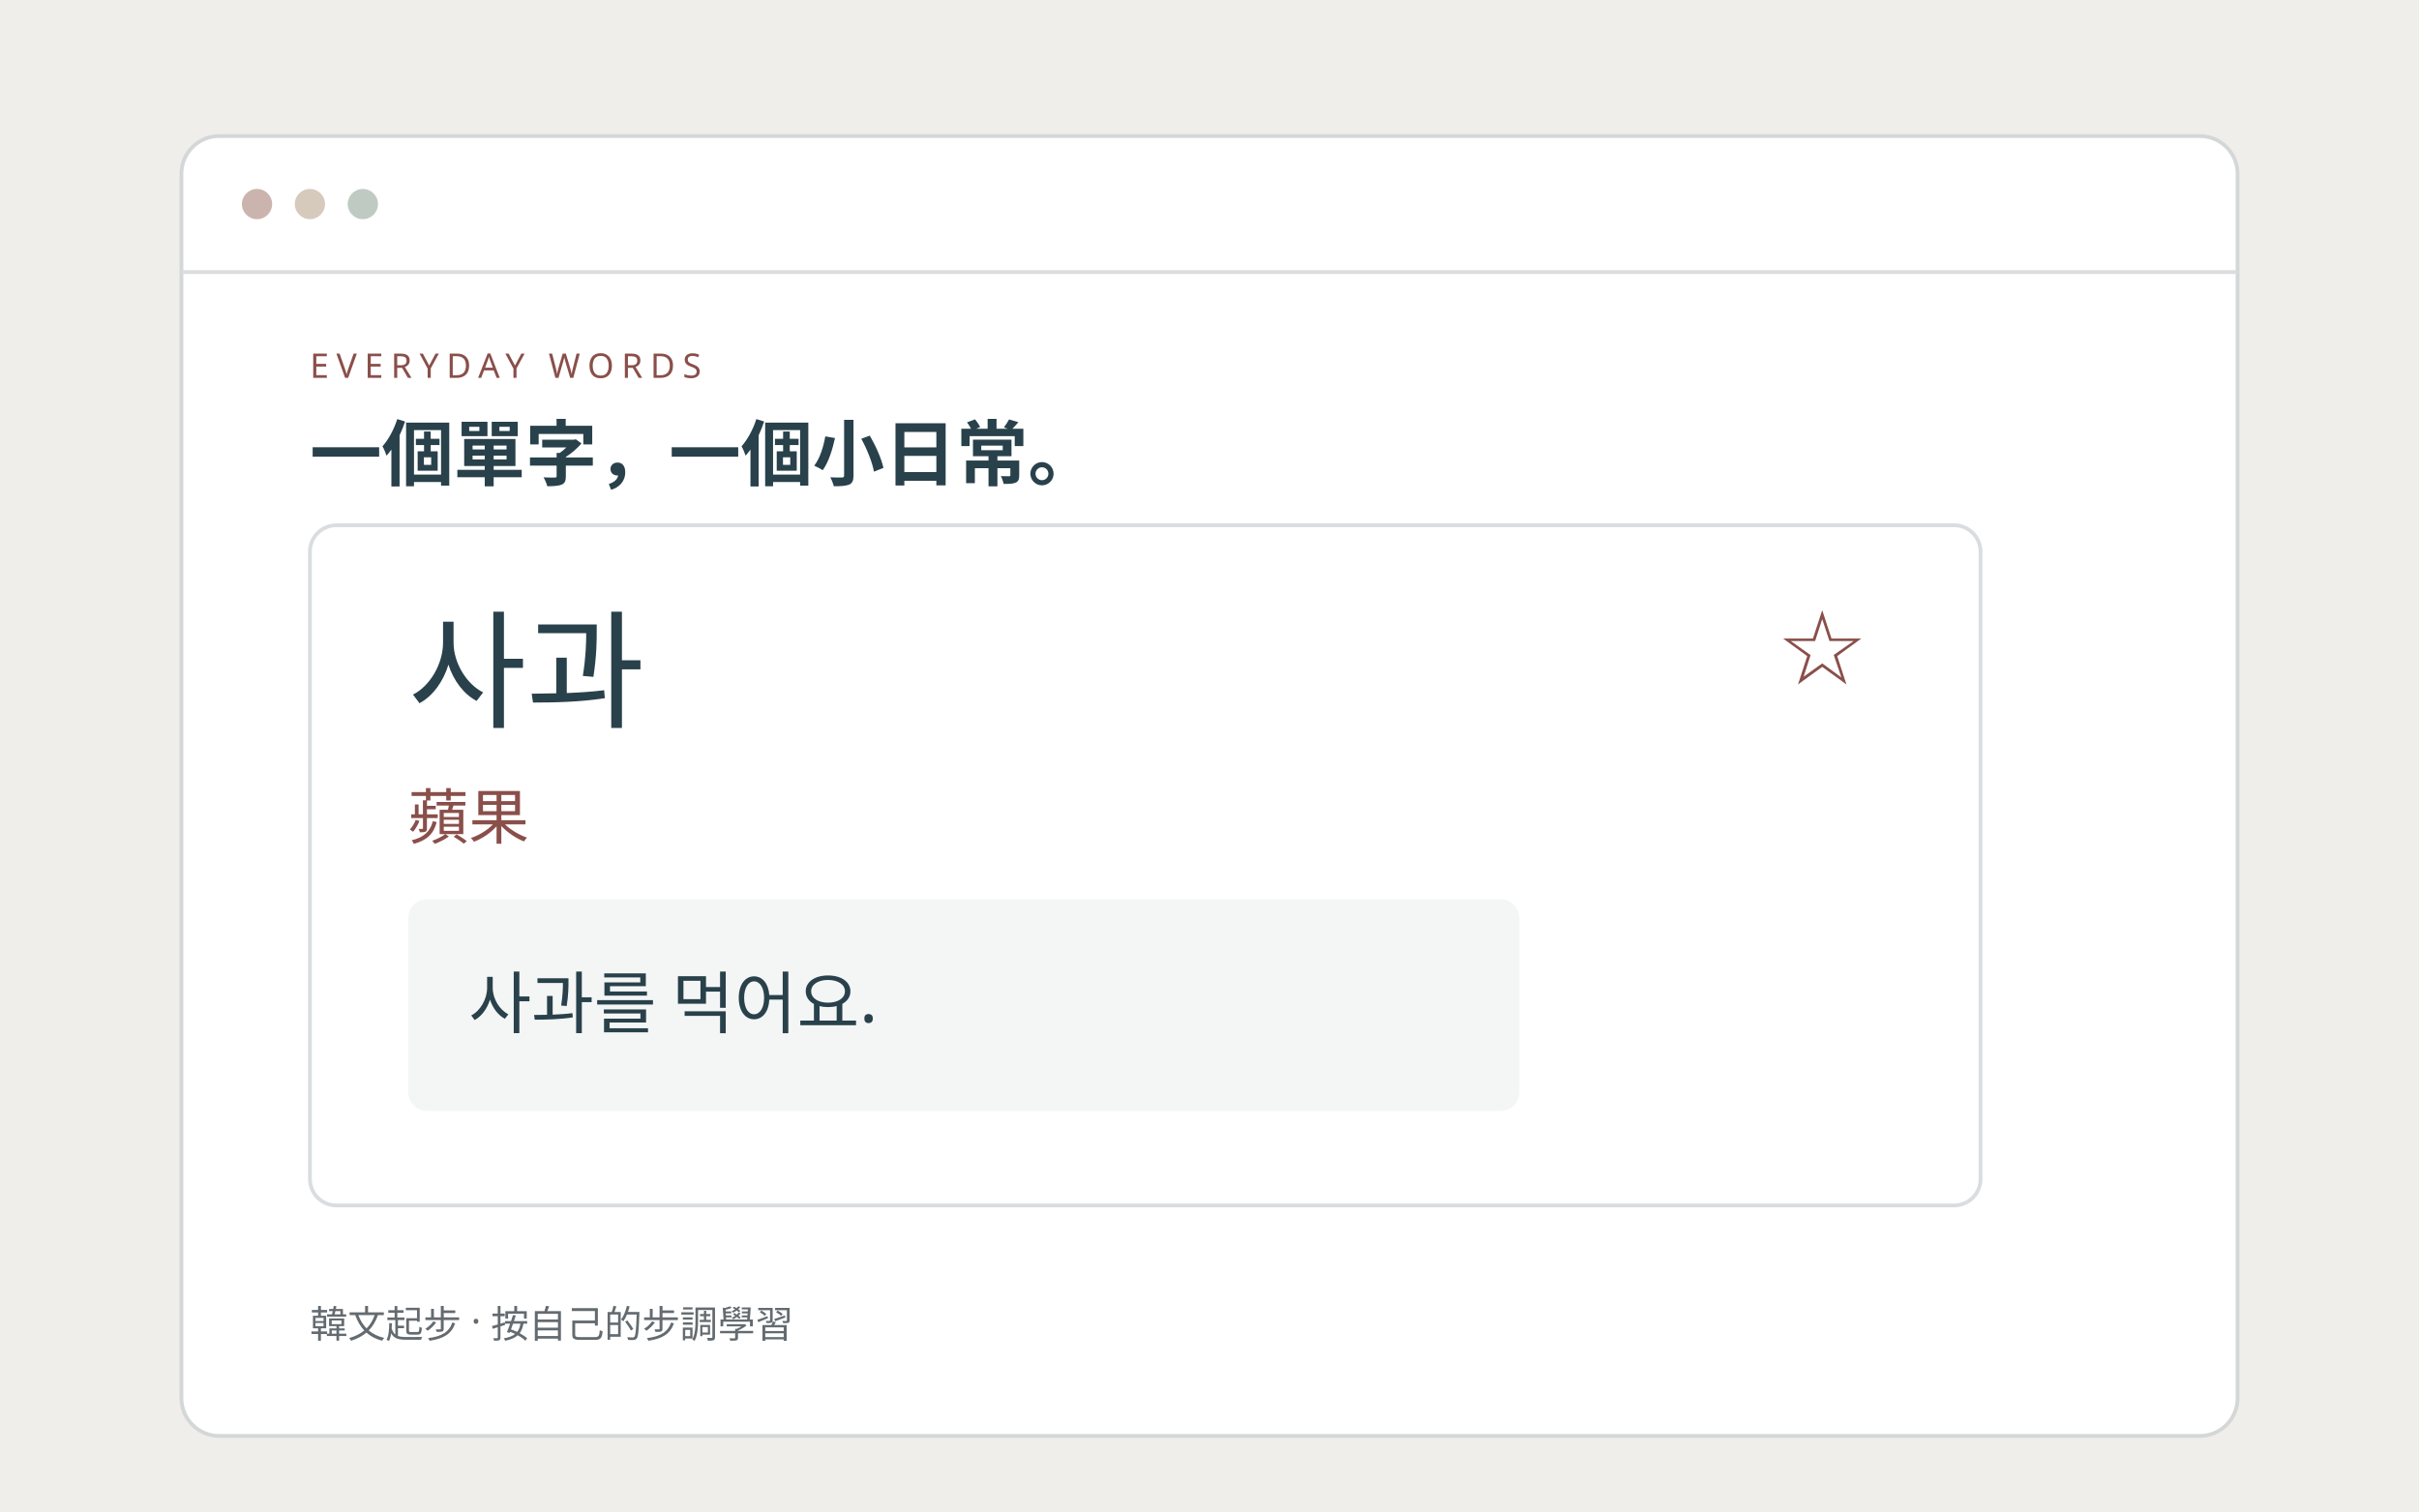
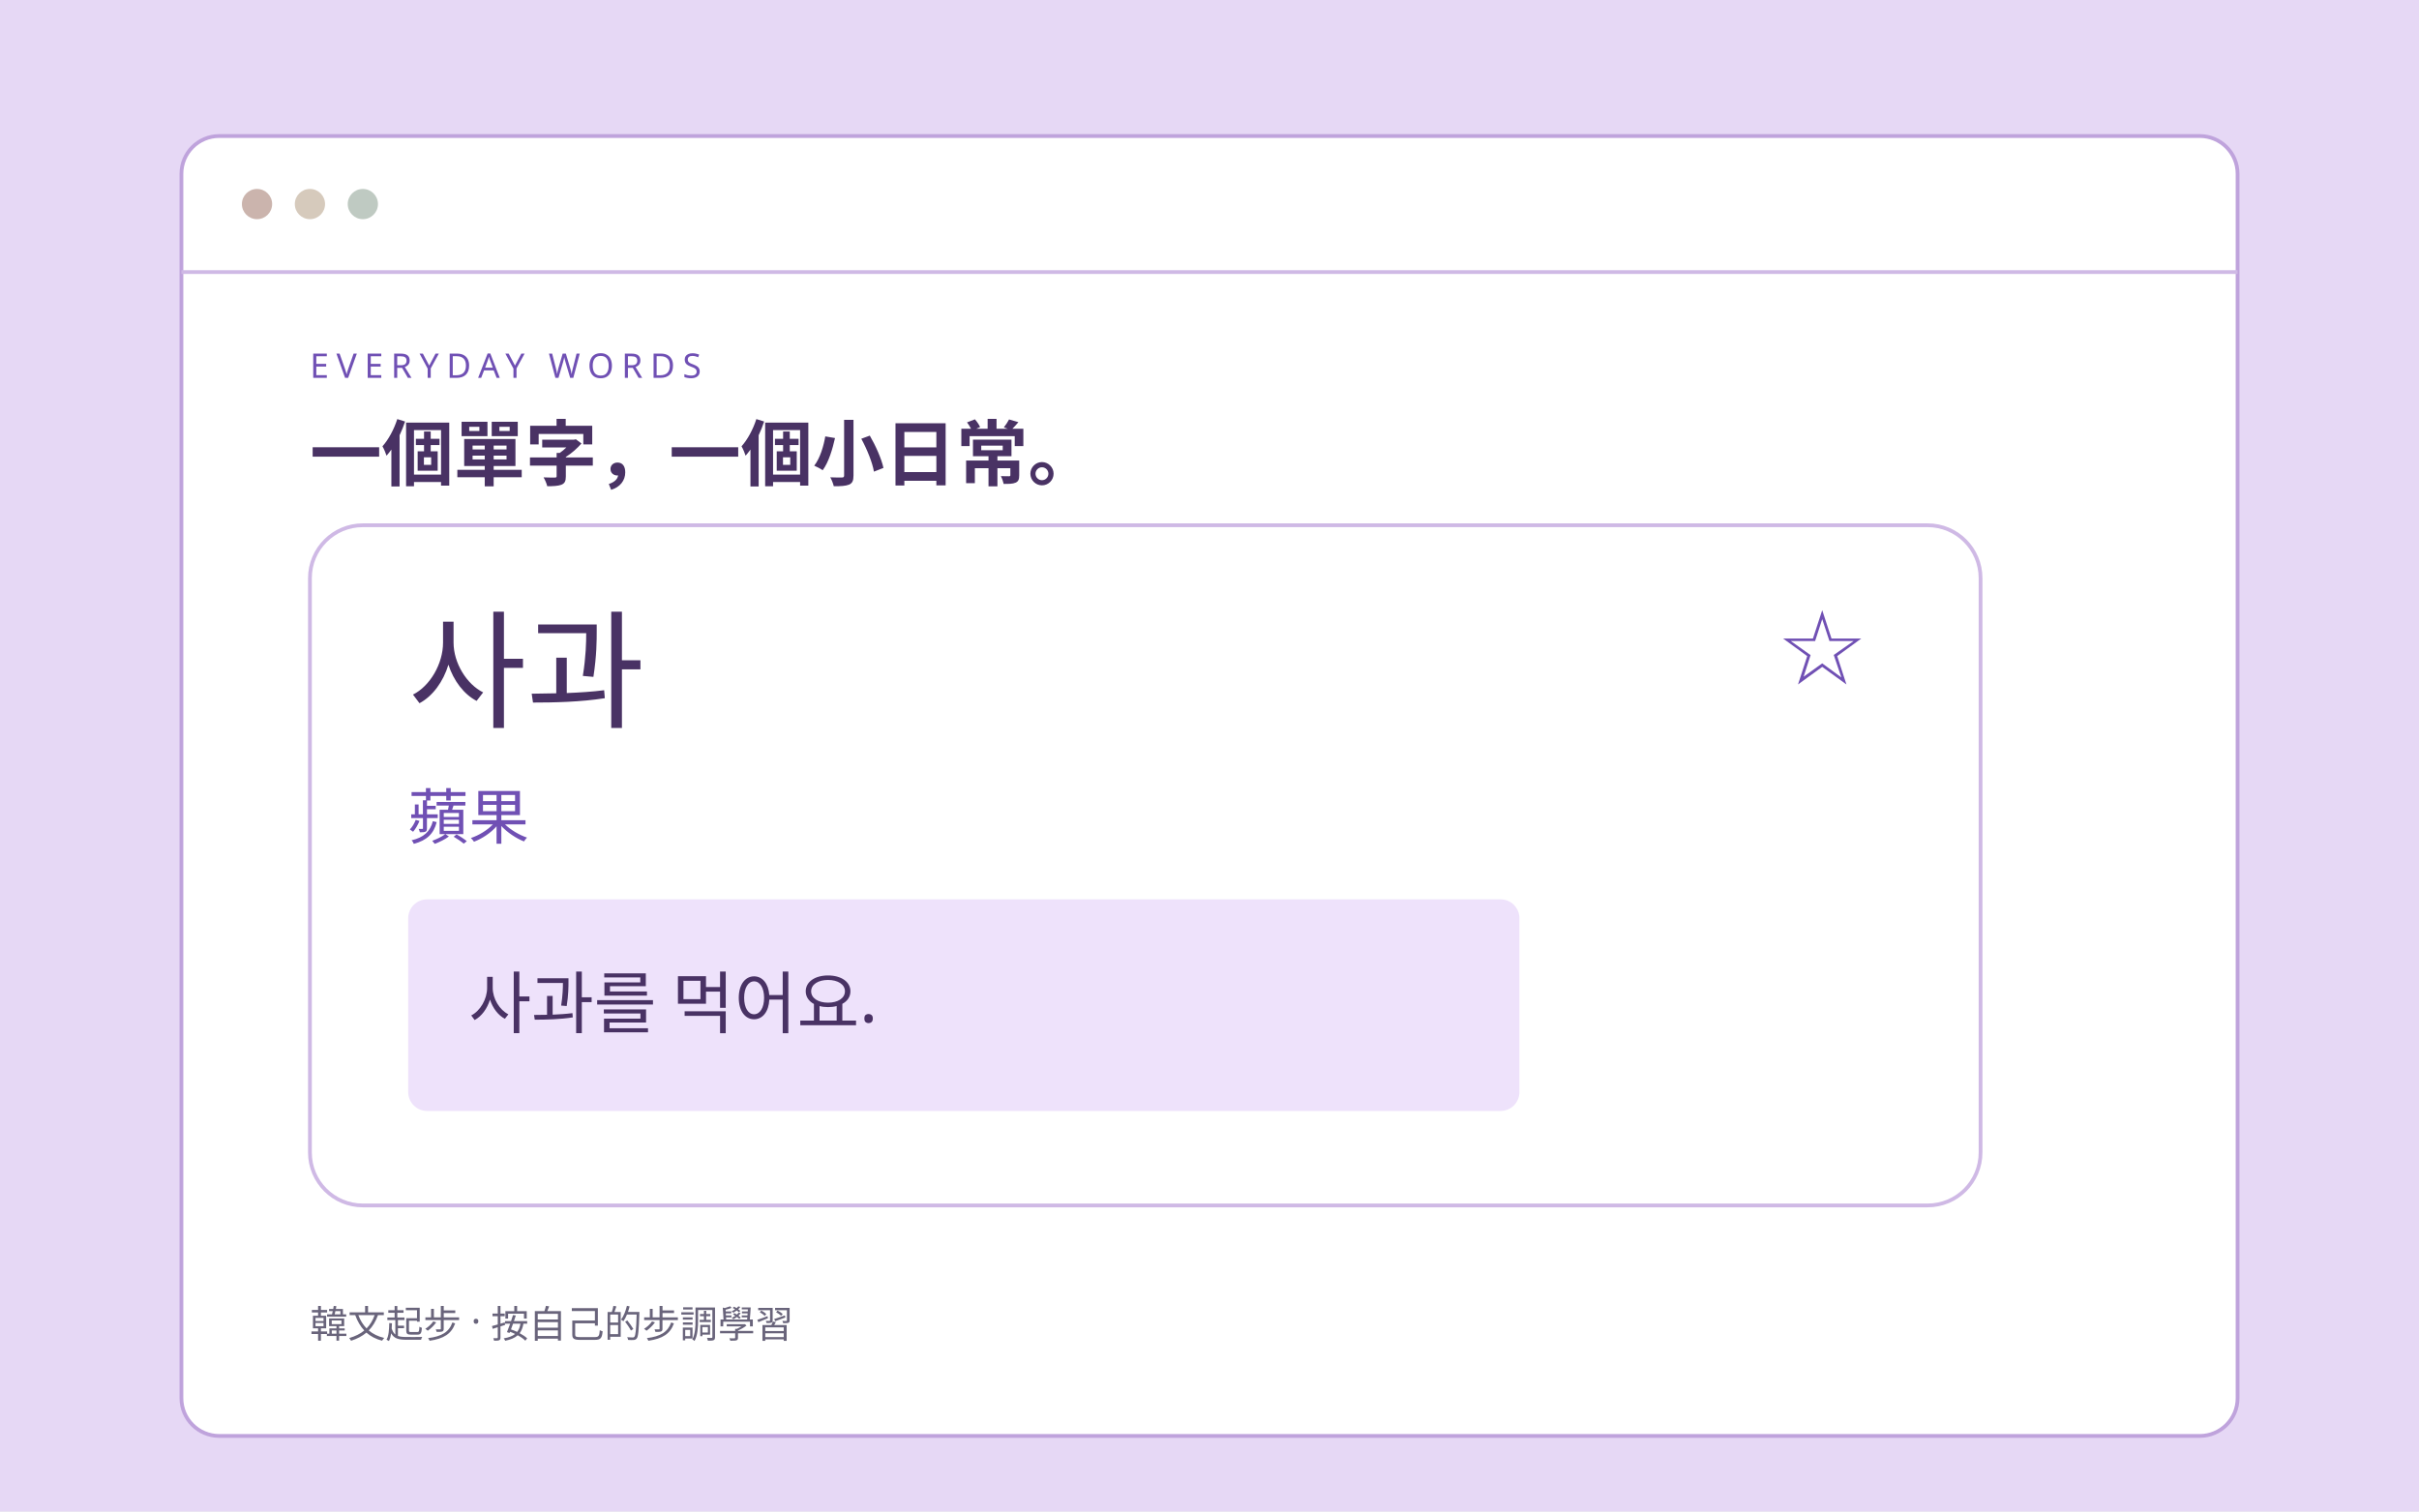
<svg xmlns="http://www.w3.org/2000/svg" width="640" height="400" viewBox="0 0 640 400">
-   <rect width="640" height="400" fill="#efeeeb" />
-   <rect x="48" y="36" width="544" height="344" rx="10" fill="#fff" stroke="#d4d7d7" />
-   <path d="M48 72h544" stroke="#d9dddf" />
+   <rect width="640" height="400" fill="#e6d8f5" />
+   <rect x="48" y="36" width="544" height="344" rx="10" fill="#fff" stroke="#bfa3dc" />
+   <path d="M48 72h544" stroke="#cfb9e5" />
  <circle cx="68" cy="54" r="4" fill="#cbb4ad" />
  <circle cx="82" cy="54" r="4" fill="#d6cabc" />
  <circle cx="96" cy="54" r="4" fill="#bfcac2" />
-   <g font-family="system-ui,Microsoft JhengHei,Malgun Gothic,sans-serif" fill="#29414b">
-     <text x="82" y="100" font-size="9" letter-spacing="2" fill="#8a4f4a">EVERYDAY WORDS</text>
+   <g font-family="system-ui,Microsoft JhengHei,Malgun Gothic,sans-serif" fill="#493264">
+     <text x="82" y="100" font-size="9" letter-spacing="2" fill="#7050b4">EVERYDAY WORDS</text>
    <text x="82" y="127" font-size="19" font-weight="600">一個單字，一個小日常。</text>
-     <rect x="82" y="139" width="442" height="180" rx="7" fill="#fff" stroke="#d9dddf" />
+     <rect x="82" y="139" width="442" height="180" rx="14" fill="#fff" stroke="#cfb9e5" />
    <text x="108" y="190" font-size="34">사과</text>
-     <text x="108" y="222" font-size="16" fill="#8a4f4a">蘋果</text>
-     <rect x="108" y="238" width="294" height="56" rx="5" fill="#f4f5f5" />
+     <text x="108" y="222" font-size="16" fill="#7050b4">蘋果</text>
+     <rect x="108" y="238" width="294" height="56" rx="5" fill="#eee2fb" />
    <text x="124" y="272" font-size="18">사과를 먹어요.</text>
-     <text x="470" y="181" font-size="27" fill="#8a4f4a">☆</text>
-     <text x="82" y="354" font-size="10" fill="#646b70">韓文起步 · 按自己的步調學習</text>
+     <text x="470" y="181" font-size="27" fill="#7050b4">☆</text>
+     <text x="82" y="354" font-size="10" fill="#69647b">韓文起步 · 按自己的步調學習</text>
  </g>
</svg>
